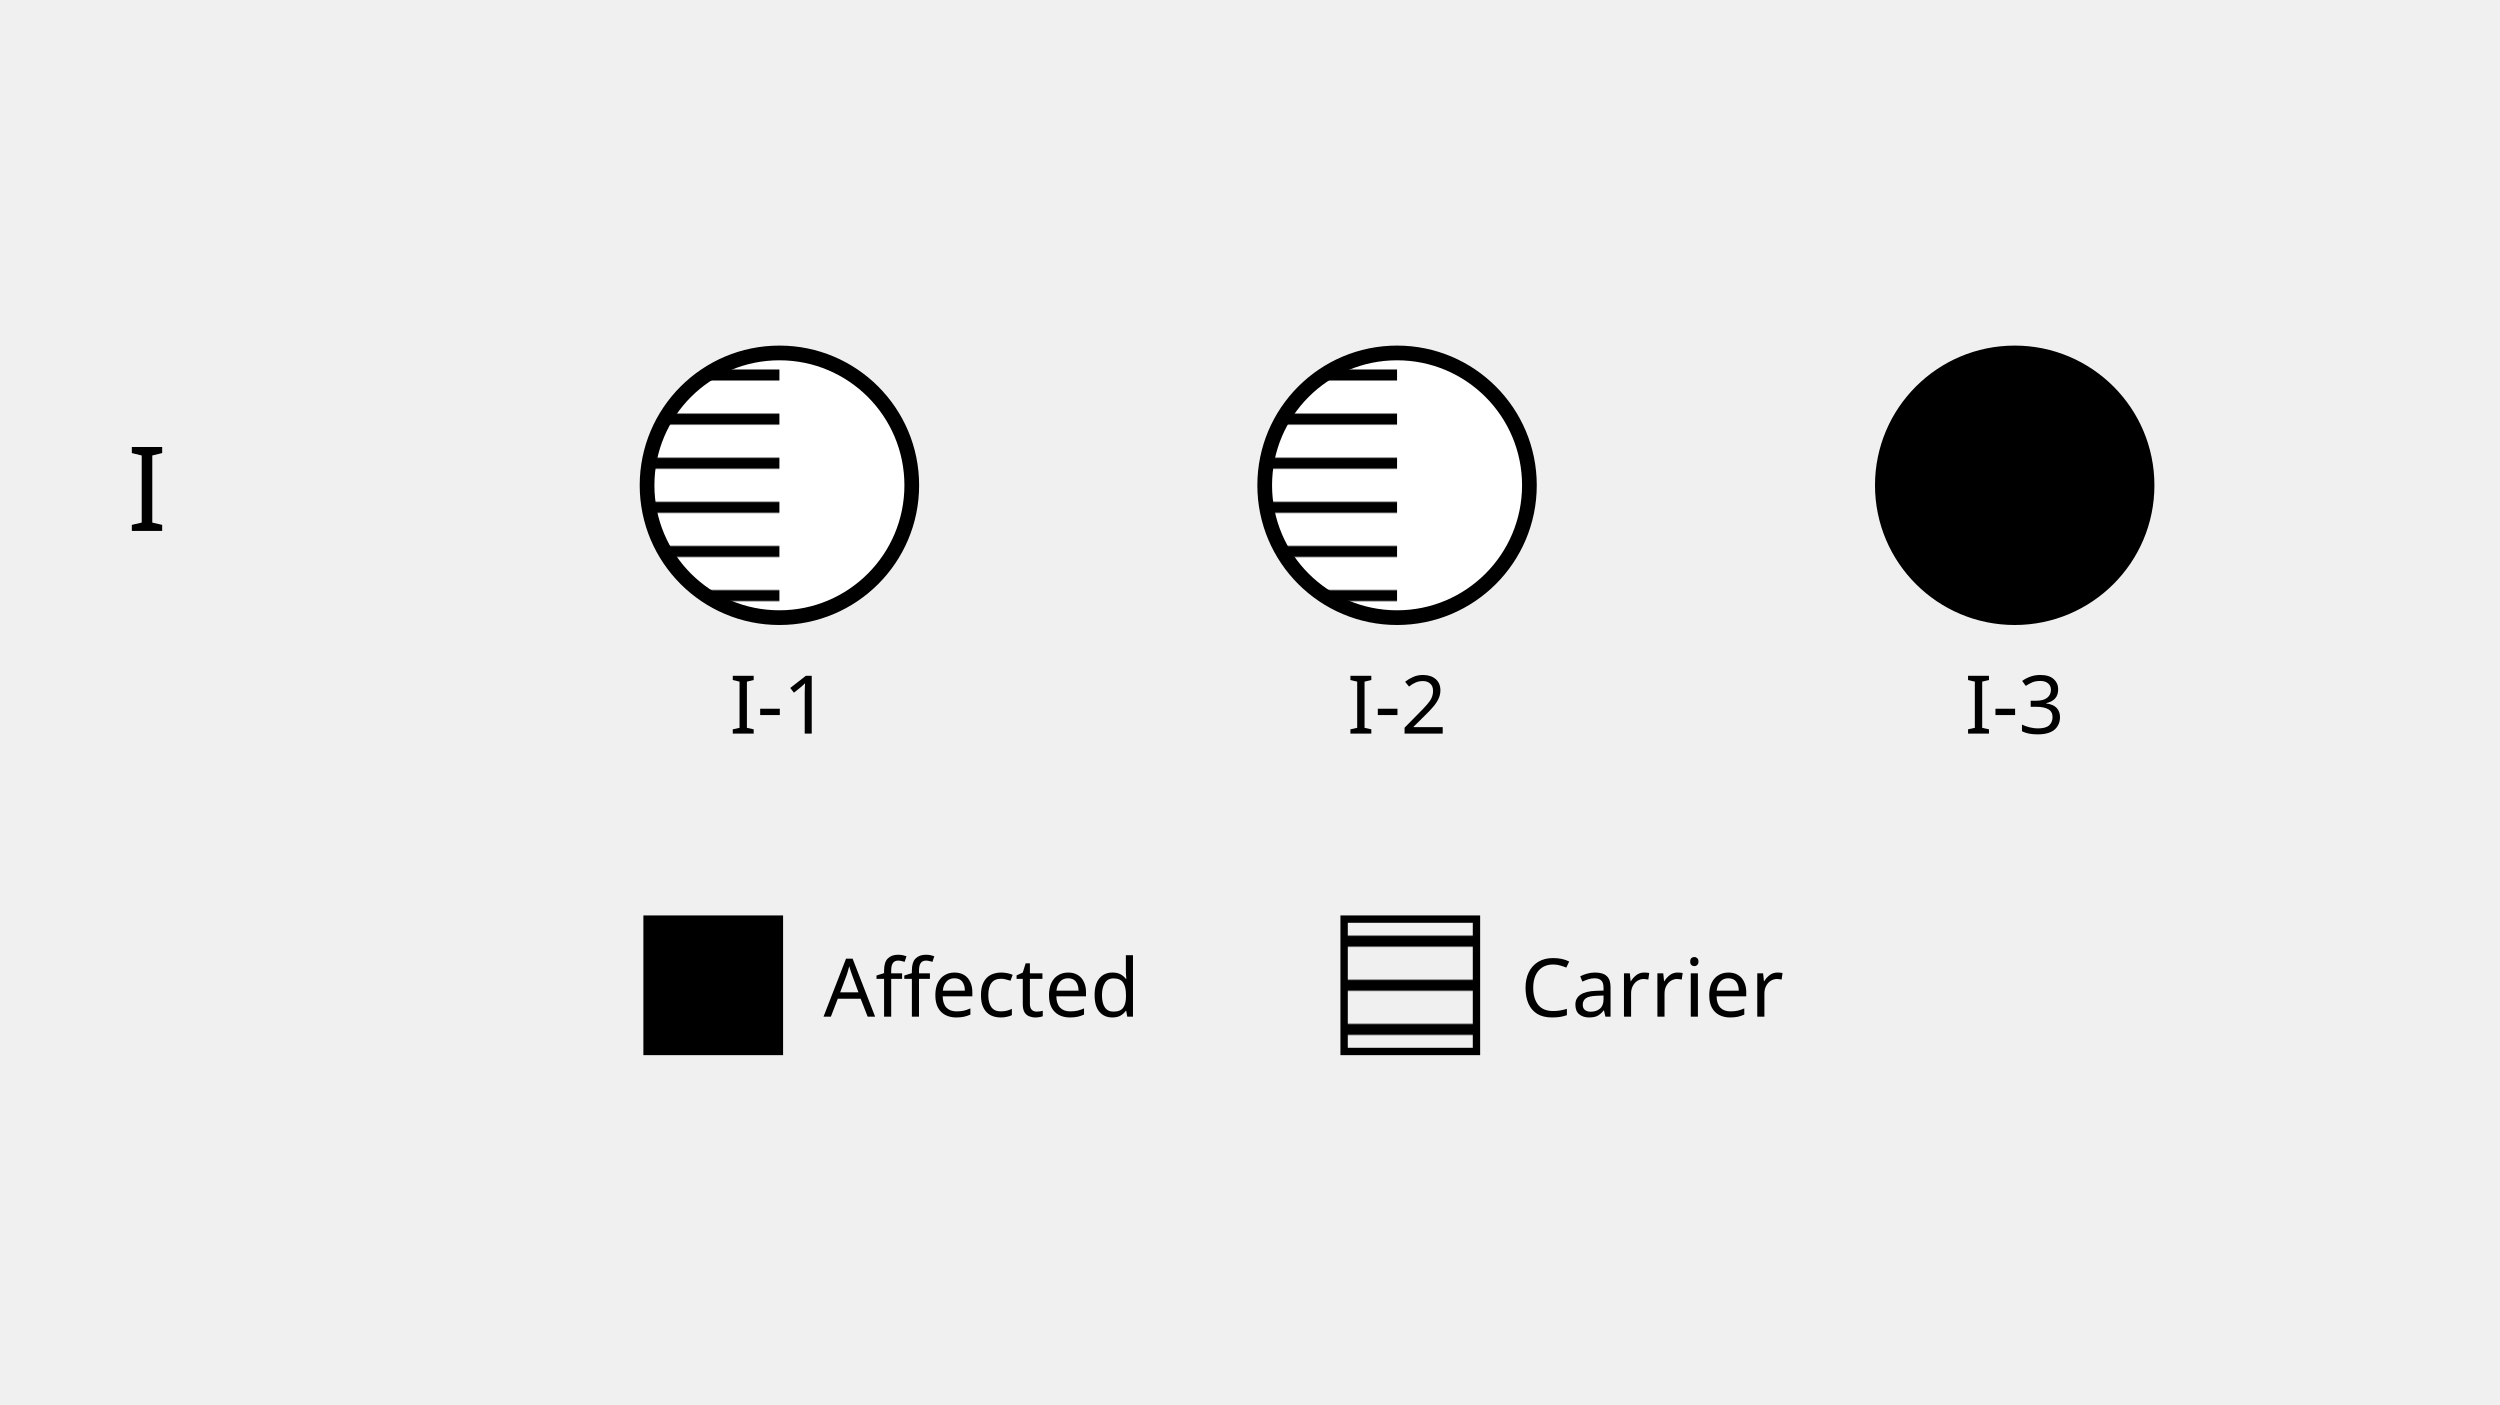
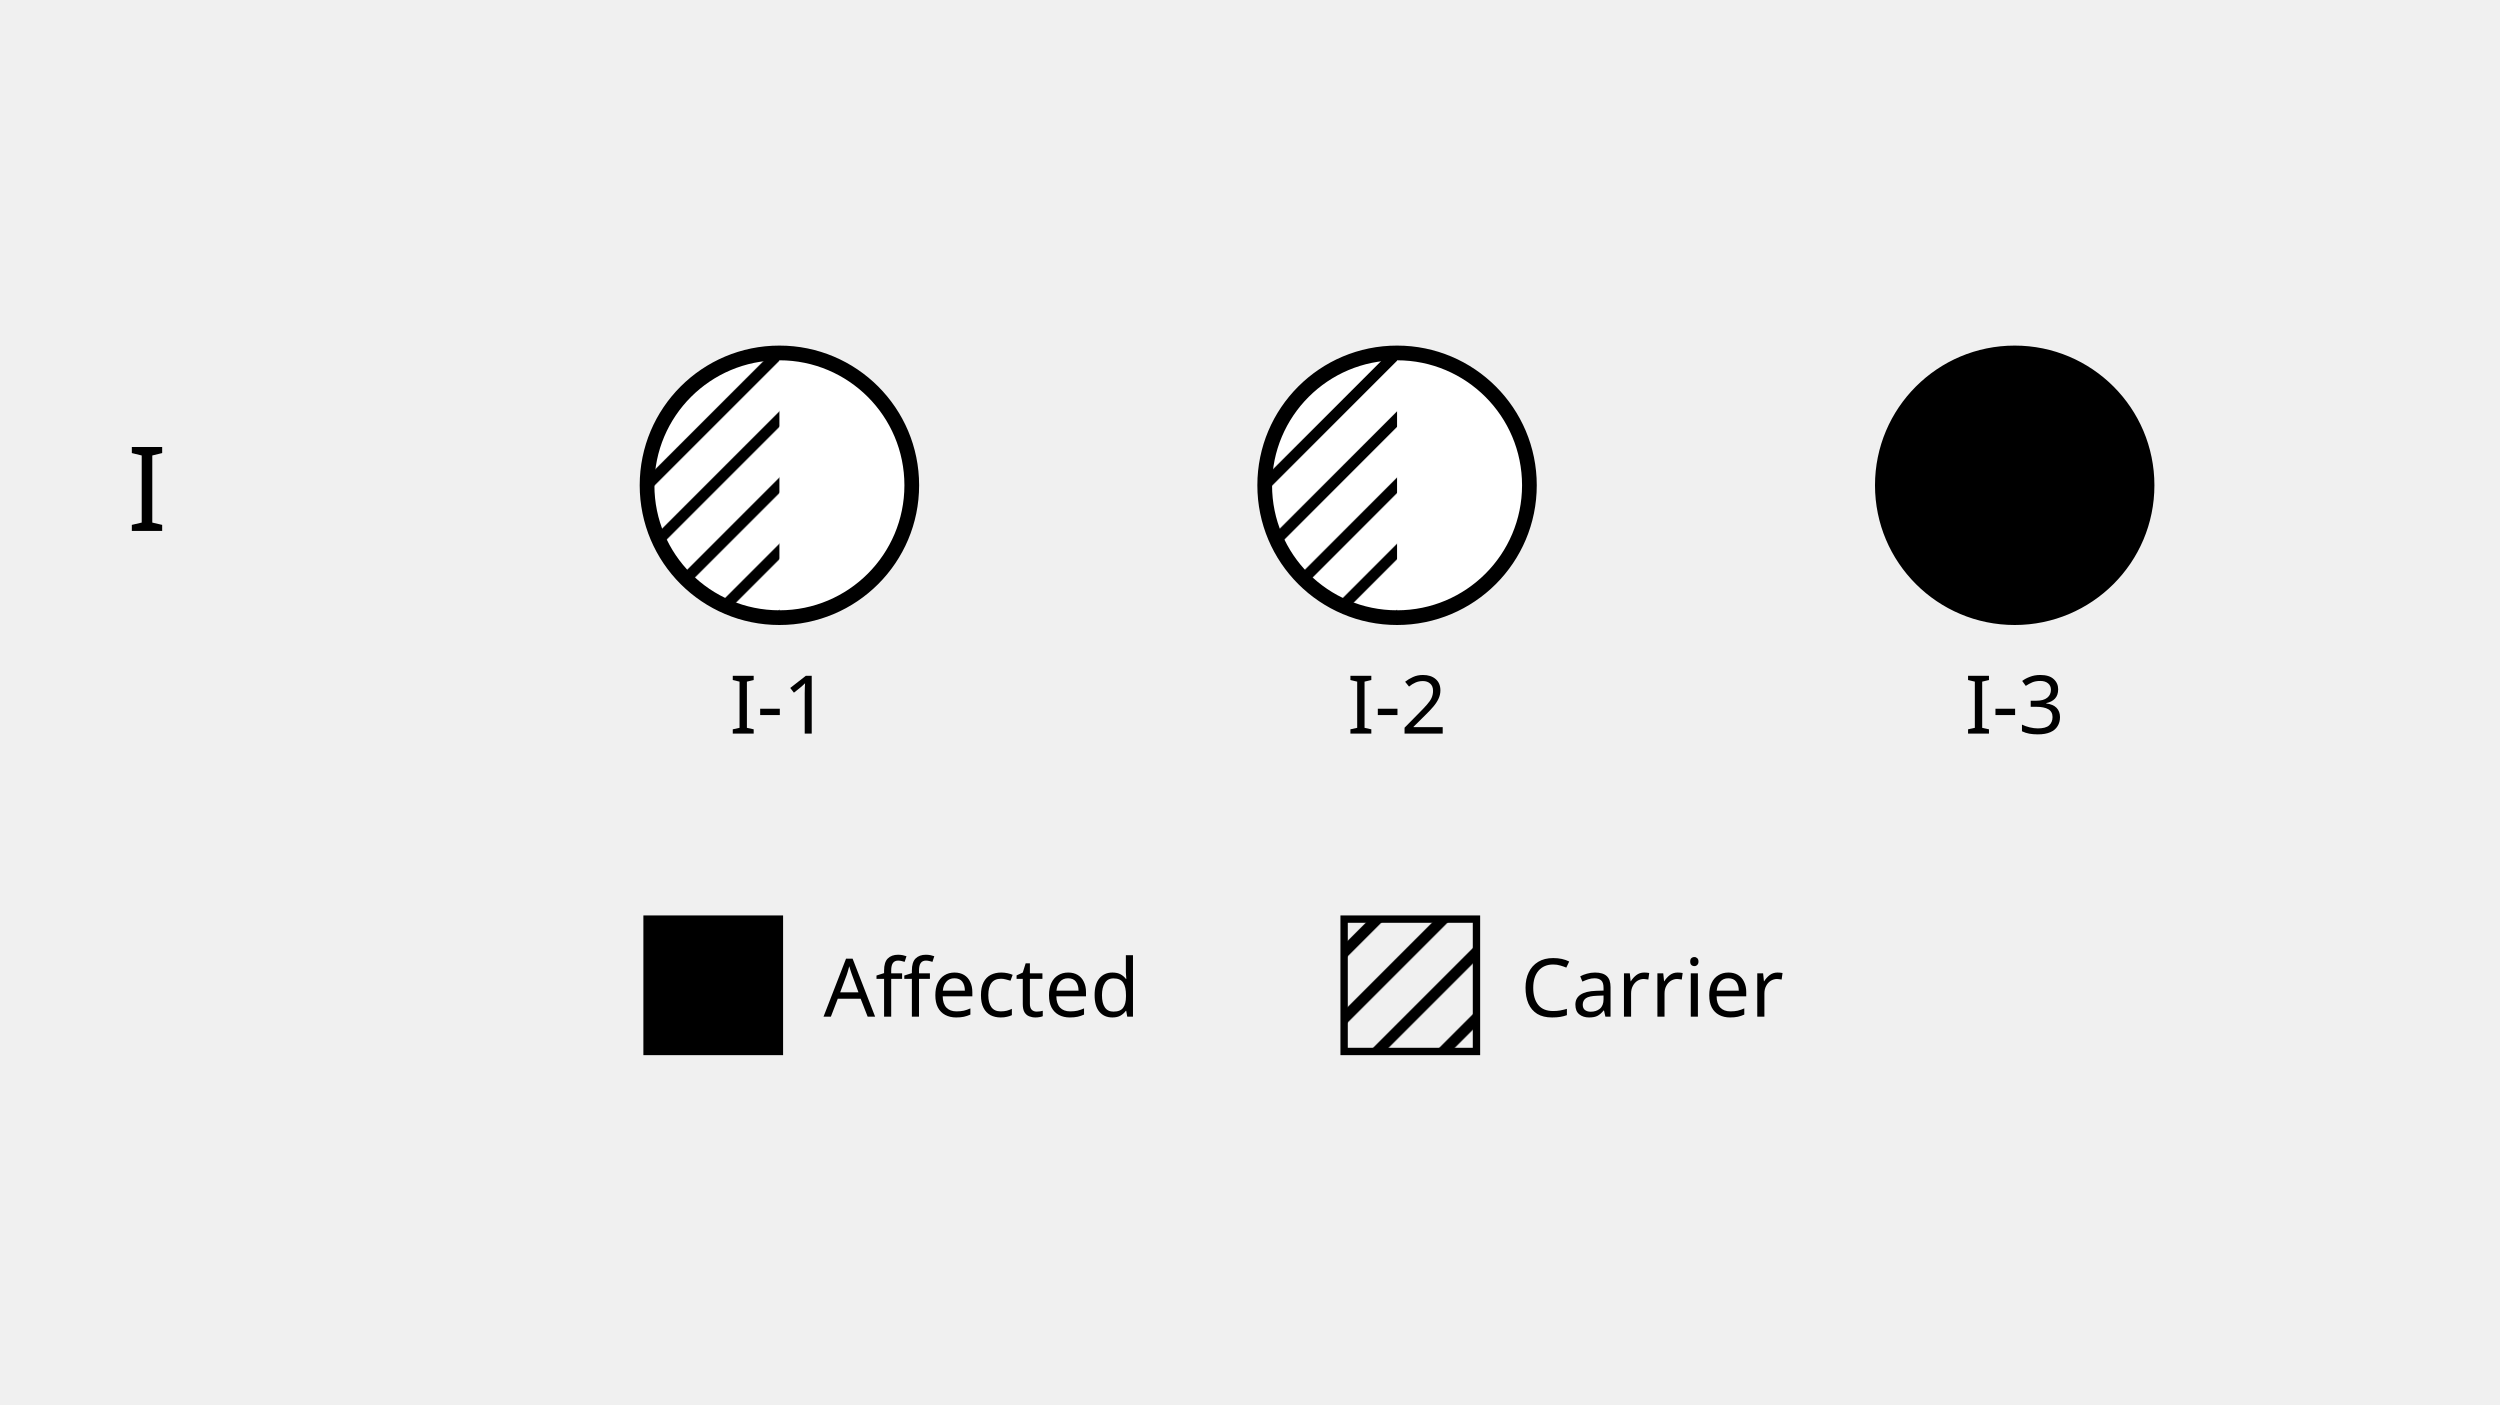
<svg xmlns="http://www.w3.org/2000/svg" width="340" height="191" viewBox="0 0 340 191" class="pedigree" data-title="Carriers by inheritance: AR and X-linked alike under PARTITION_FILL, a dot for X-linked under INHERITANCE_GLYPH" data-conditions="[&quot;&quot;]">
  <defs>
    <pattern id="fill-affected-0" class="fill-pattern" data-condition="0" data-status="affected" width="8" height="8" patternUnits="userSpaceOnUse">
      <rect width="8" height="8" fill="#000000" />
    </pattern>
-     <pattern id="fill-carrier-0" class="fill-pattern" data-condition="0" data-status="carrier" width="6" height="6" patternUnits="userSpaceOnUse">
-       <rect x="0" y="2.25" width="6" height="1.5" fill="#000000" />
+     <pattern id="fill-carrier-0" class="fill-pattern" data-condition="0" data-status="carrier" width="9" height="9" patternUnits="userSpaceOnUse">
+       <path d="M-1.125,5.625L5.625,-1.125M3.375,10.125L10.125,3.375" fill="none" stroke="#000000" stroke-width="1.5" />
    </pattern>
  </defs>
  <g class="generation" data-generation="1">
    <text x="20" y="66" font-family="sans-serif" font-size="16" fill="#000000" text-anchor="middle" dominant-baseline="central">I</text>
  </g>
  <g id="ind-I-1" class="individual carrier" data-position="I-1" data-generation="1" data-index="1" data-gender="woman" data-condition-0="carrier">
    <circle class="backing" cx="106" cy="66" r="18" fill="#ffffff" />
    <clipPath id="clip-I-1">
-       <circle cx="0" cy="0" r="18" fill="none" />
+       <circle cx="-4.5" cy="0" r="18" fill="none" />
    </clipPath>
-     <rect class="fill" data-condition="0" data-status="carrier" x="-18" y="-18" width="18" height="36" transform="translate(106 66)" fill="url(#fill-carrier-0)" clip-path="url(#clip-I-1)" />
+     <rect class="fill" data-condition="0" data-status="carrier" x="-22.5" y="-18" width="18" height="36" transform="translate(110.5 66)" fill="url(#fill-carrier-0)" clip-path="url(#clip-I-1)" />
    <circle class="symbol" cx="106" cy="66" r="18" fill="none" stroke="#000000" stroke-width="2" />
    <text class="label" x="106" y="95.5" font-family="sans-serif" font-size="11" fill="#000000" text-anchor="middle" dominant-baseline="central">I-1</text>
    <rect class="hit" x="88" y="48" width="36" height="53" fill="none" pointer-events="all" />
  </g>
  <g id="ind-I-2" class="individual carrier" data-position="I-2" data-generation="1" data-index="2" data-gender="woman" data-condition-0="carrier">
    <circle class="backing" cx="190" cy="66" r="18" fill="#ffffff" />
    <clipPath id="clip-I-2">
-       <circle cx="0" cy="0" r="18" fill="none" />
+       <circle cx="-4.5" cy="0" r="18" fill="none" />
    </clipPath>
-     <rect class="fill" data-condition="0" data-status="carrier" x="-18" y="-18" width="18" height="36" transform="translate(190 66)" fill="url(#fill-carrier-0)" clip-path="url(#clip-I-2)" />
+     <rect class="fill" data-condition="0" data-status="carrier" x="-22.5" y="-18" width="18" height="36" transform="translate(194.5 66)" fill="url(#fill-carrier-0)" clip-path="url(#clip-I-2)" />
    <circle class="symbol" cx="190" cy="66" r="18" fill="none" stroke="#000000" stroke-width="2" />
    <text class="label" x="190" y="95.5" font-family="sans-serif" font-size="11" fill="#000000" text-anchor="middle" dominant-baseline="central">I-2</text>
    <rect class="hit" x="172" y="48" width="36" height="53" fill="none" pointer-events="all" />
  </g>
  <g id="ind-I-3" class="individual affected" data-position="I-3" data-generation="1" data-index="3" data-gender="woman" data-condition-0="affected">
    <circle class="backing" cx="274" cy="66" r="18" fill="#ffffff" />
-     <circle class="fill" data-condition="0" data-status="affected" transform="translate(274 66)" cx="0" cy="0" r="18" fill="url(#fill-affected-0)" />
+     <circle class="fill" data-condition="0" data-status="affected" transform="translate(278.5 66)" cx="-4.5" cy="0" r="18" fill="url(#fill-affected-0)" />
    <circle class="symbol" cx="274" cy="66" r="18" fill="none" stroke="#000000" stroke-width="2" />
    <text class="label" x="274" y="95.5" font-family="sans-serif" font-size="11" fill="#000000" text-anchor="middle" dominant-baseline="central">I-3</text>
    <rect class="hit" x="256" y="48" width="36" height="53" fill="none" pointer-events="all" />
  </g>
  <g id="key" class="key">
    <g id="key-affected-0" class="key-entry" data-condition="0" data-status="affected">
      <rect class="swatch" x="0" y="0" width="18" height="18" transform="translate(88 125)" fill="url(#fill-affected-0)" stroke="#000000" stroke-width="1" />
      <text class="key-label" x="112" y="134" font-family="sans-serif" font-size="11" fill="#000000" text-anchor="start" dominant-baseline="central">Affected</text>
    </g>
    <g id="key-carrier-0" class="key-entry" data-condition="0" data-status="carrier">
      <rect class="swatch" x="0" y="0" width="18" height="18" transform="translate(182.8 125)" fill="url(#fill-carrier-0)" stroke="#000000" stroke-width="1" />
      <text class="key-label" x="206.8" y="134" font-family="sans-serif" font-size="11" fill="#000000" text-anchor="start" dominant-baseline="central">Carrier</text>
    </g>
  </g>
</svg>
